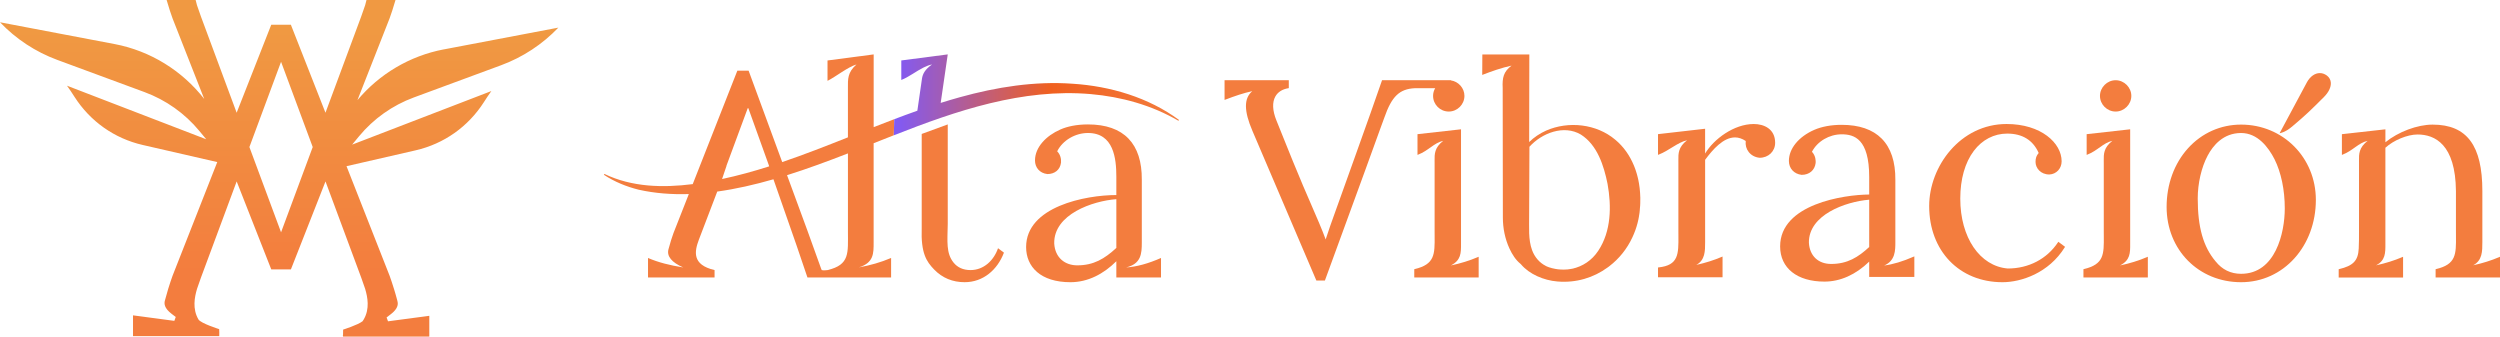
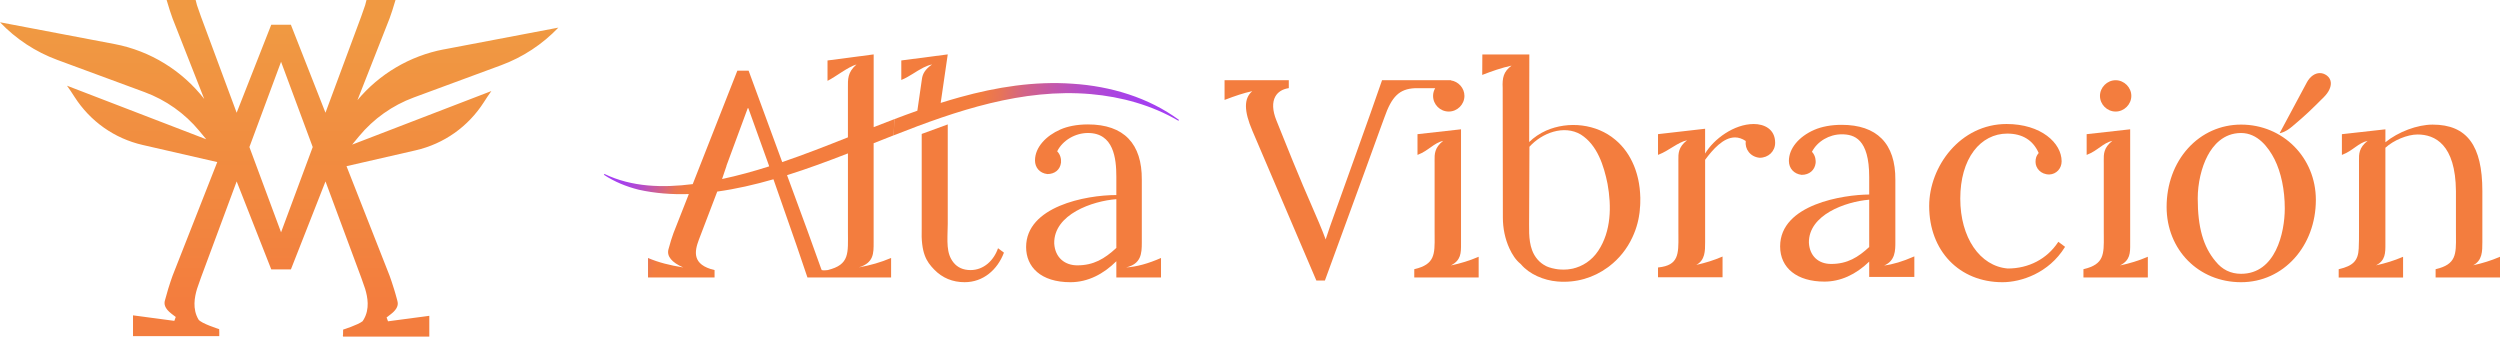
<svg xmlns="http://www.w3.org/2000/svg" width="548.702" height="73.878" viewBox="0 0 548.702 73.878" fill="none">
  <defs>
-     <linearGradient id="markGrad" x1="0" y1="0" x2="0" y2="1">
+     <linearGradient id="markGrad" gradientUnits="userSpaceOnUse" x1="0" y1="0" x2="1" y2="0" gradientTransform="matrix(0 83.0634 -83.1674 0 102.8542 -1.0765)">
      <stop offset="9%" stop-color="#f09942" />
      <stop offset="81%" stop-color="#f37d3e" />
    </linearGradient>
-     <linearGradient id="swooshGrad" x1="0" y1="0" x2="1" y2="0">
-       <stop offset="0%" stop-color="#7f5af8" />
-       <stop offset="55%" stop-color="#f0601f" />
-       <stop offset="100%" stop-color="#f37d3e" />
+     <linearGradient id="aTailGrad" gradientUnits="userSpaceOnUse" x1="0" y1="0" x2="1" y2="0" gradientTransform="matrix(23.0102 9.4408 -9.4526 22.9813 9.4495 0.8955)">
+       <stop offset="9%" stop-color="#a43ff2" />
+       <stop offset="19.68%" stop-color="#a640ed" />
+       <stop offset="29%" stop-color="#ab45df" />
+       <stop offset="38.45%" stop-color="#b54cc9" />
+       <stop offset="46.88%" stop-color="#c357aa" />
+       <stop offset="57.04%" stop-color="#d56581" />
+       <stop offset="67.37%" stop-color="#ea7651" />
+       <stop offset="77.63%" stop-color="#f37d3e" />
+     </linearGradient>
+     <linearGradient id="swooshGrad" gradientUnits="userSpaceOnUse" x1="0" y1="0" x2="1" y2="0" gradientTransform="matrix(-47.5626 -7.8258 7.8355 -47.5028 58.674 41.7685)">
+       <stop offset="9%" stop-color="#a43ff2" />
+       <stop offset="21%" stop-color="#a540ed" />
+       <stop offset="33%" stop-color="#ab44e0" />
+       <stop offset="46%" stop-color="#b44ccb" />
+       <stop offset="59%" stop-color="#c256ad" />
+       <stop offset="73%" stop-color="#d36486" />
+       <stop offset="83.32%" stop-color="#e77457" />
+       <stop offset="93%" stop-color="#f37d3e" />
    </linearGradient>
  </defs>
  <g transform="translate(0.000, 0.000)">
    <path d="M 97.408 10.836 C 89.891 12.266 83.225 16.28 78.448 21.983 L 85.507 4.033 C 85.865 3.029 86.324 1.695 86.807 0 L 80.438 0 C 80.361 0.35 80.267 0.714 80.154 1.104 L 80.143 1.143 L 79.283 3.605 L 71.435 24.741 L 63.842 5.434 L 59.533 5.434 L 51.941 24.741 L 44.084 3.577 L 43.247 1.181 L 43.224 1.106 C 43.111 0.716 43.017 0.352 42.94 0.002 L 36.571 0.002 C 37.053 1.699 37.512 3.031 37.871 4.035 L 44.825 21.718 C 40.012 15.538 33.043 11.172 25.135 9.667 L 0 4.888 C 3.494 8.55 7.803 11.386 12.563 13.142 L 31.737 20.22 C 36.413 21.946 40.565 24.888 43.741 28.727 L 45.265 30.569 L 14.704 18.811 C 15.287 19.614 15.833 20.443 16.35 21.251 C 19.801 26.643 25.118 30.397 31.323 31.818 L 47.685 35.572 L 37.873 60.524 C 37.617 61.245 37.282 62.209 36.919 63.394 C 36.682 64.168 36.432 65.033 36.185 65.986 C 36.02 66.617 35.995 67.606 37.689 68.898 L 38.573 69.572 L 38.264 70.422 L 29.192 69.213 L 29.192 73.775 L 48.122 73.775 C 48.14 73.055 48.14 72.916 48.105 72.238 C 48.105 72.238 44.052 70.964 43.553 70.109 C 42.189 67.775 42.714 65.191 43.228 63.449 L 43.237 63.415 L 43.245 63.394 L 44.097 60.955 L 51.945 39.819 L 59.537 59.124 L 63.849 59.124 L 71.441 39.819 L 79.3 60.985 L 80.137 63.379 L 80.141 63.394 L 80.158 63.449 C 80.672 65.191 81.197 67.775 79.833 70.109 C 79.752 70.245 79.667 70.38 79.575 70.51 C 78.512 71.335 75.311 72.341 75.311 72.341 C 75.281 72.904 75.276 73.095 75.287 73.556 C 75.276 73.56 75.268 73.564 75.257 73.566 C 75.257 73.63 75.259 73.699 75.262 73.775 L 75.291 73.775 C 75.291 73.807 75.291 73.841 75.294 73.878 L 94.224 73.878 L 94.224 69.316 L 85.159 70.522 L 85.123 70.42 L 84.849 69.67 L 85.729 68.998 C 85.889 68.877 86.032 68.757 86.162 68.642 C 86.258 68.555 86.348 68.469 86.431 68.386 C 86.653 68.163 86.822 67.947 86.947 67.747 C 86.973 67.704 86.997 67.664 87.022 67.625 C 87.272 67.182 87.325 66.798 87.298 66.474 C 87.289 66.333 87.261 66.206 87.231 66.088 C 87.231 66.088 87.231 66.088 87.231 66.086 C 87.193 65.937 87.152 65.788 87.114 65.641 C 87.018 65.274 86.918 64.924 86.822 64.585 C 86.783 64.451 86.747 64.317 86.706 64.189 C 86.638 63.95 86.568 63.72 86.499 63.498 C 86.489 63.464 86.478 63.43 86.467 63.396 C 86.104 62.211 85.769 61.247 85.513 60.527 L 76.053 36.474 L 91.227 32.993 C 97.432 31.569 102.749 27.817 106.2 22.426 C 106.716 21.618 107.263 20.787 107.846 19.985 L 77.285 31.744 L 78.809 29.902 C 81.985 26.063 86.136 23.121 90.813 21.394 L 109.986 14.317 C 114.746 12.56 119.055 9.723 122.549 6.063 L 97.415 10.842 L 97.408 10.836 Z M 61.687 50.989 L 54.739 32.275 L 61.687 13.56 L 68.636 32.275 L 61.687 50.989 Z" fill="url(#markGrad)" fill-rule="nonzero" />
  </g>
  <g transform="translate(202.277, 27.306)">
    <path d="M 10.734 31.971 C 9.11 31.971 7.879 31.389 7.033 30.352 C 5.345 28.278 5.666 25.747 5.736 21.857 L 5.736 0 L 0.02 2.092 L 0.02 22.763 C -0.175 28.276 1.059 30.09 2.747 31.843 C 4.564 33.724 6.835 34.63 9.436 34.63 C 13.527 34.63 16.644 31.907 18.07 28.145 L 16.77 27.172 C 15.863 29.831 13.653 31.971 10.731 31.971 L 10.734 31.971 Z" fill="#f37d3e" fill-rule="nonzero" />
  </g>
  <g transform="translate(132.549, 11.940)">
-     <path d="M 63.715 14.221 C 62.209 14.794 60.706 15.376 59.205 15.966 L 59.205 0 L 49.075 1.332 L 49.075 5.806 C 50.894 4.897 53.49 2.787 55.438 2.205 C 53.425 3.955 53.554 5.51 53.554 7.261 L 53.554 18.204 C 48.774 20.104 43.989 21.982 39.132 23.633 L 31.755 3.565 L 29.288 3.565 L 19.492 28.471 C 12.941 29.307 6.139 29.138 0.11 26.235 L 0 26.425 C 2.315 27.962 4.929 29.02 7.627 29.697 C 11.204 30.496 14.894 30.77 18.636 30.65 L 15.262 39.232 C 14.938 40.141 14.547 41.308 14.159 42.8 C 13.769 44.291 14.871 45.654 17.402 46.757 C 14.483 46.3 11.949 45.654 9.678 44.681 L 9.678 48.959 L 24.284 48.959 L 24.284 47.337 C 19.286 46.172 19.869 43.254 20.843 40.659 L 24.873 30.105 C 28.977 29.541 33.111 28.586 37.208 27.408 L 42.268 41.891 L 44.67 48.959 L 49.07 48.959 L 63.031 48.959 L 63.031 44.678 C 60.757 45.651 58.421 46.298 55.952 46.752 C 59.264 45.715 59.197 43.639 59.197 41.239 L 59.197 19.495 C 60.7 18.9 62.176 18.315 63.62 17.75 M 25.929 27.357 L 25.947 27.308 L 25.957 27.275 L 26.913 24.444 L 26.89 24.444 L 27.142 23.766 L 31.564 11.801 L 31.696 11.801 L 35.995 23.766 L 36.239 24.444 L 36.221 24.444 L 36.265 24.575 C 32.865 25.658 29.429 26.607 25.929 27.354 L 25.929 27.357 Z M 49.077 47.34 C 49.077 47.34 48.173 47.458 47.808 47.34 C 47.764 47.258 47.726 47.173 47.692 47.083 L 44.678 38.714 L 40.191 26.51 C 44.747 25.078 49.234 23.409 53.557 21.728 L 53.557 38.842 C 53.557 43.577 54.011 46.169 49.077 47.337 L 49.077 47.34 Z" fill="#f37d3e" fill-rule="nonzero" />
+     <path d="M 63.715 14.221 C 62.209 14.794 60.706 15.376 59.205 15.966 L 59.205 0 L 49.075 1.332 L 49.075 5.806 C 50.894 4.897 53.49 2.787 55.438 2.205 C 53.425 3.955 53.554 5.51 53.554 7.261 L 53.554 18.204 C 48.774 20.104 43.989 21.982 39.132 23.633 L 31.755 3.565 L 29.288 3.565 L 19.492 28.471 C 12.941 29.307 6.139 29.138 0.11 26.235 L 0 26.425 C 2.315 27.962 4.929 29.02 7.627 29.697 C 11.204 30.496 14.894 30.77 18.636 30.65 L 15.262 39.232 C 14.938 40.141 14.547 41.308 14.159 42.8 C 13.769 44.291 14.871 45.654 17.402 46.757 C 14.483 46.3 11.949 45.654 9.678 44.681 L 9.678 48.959 L 24.284 48.959 L 24.284 47.337 C 19.286 46.172 19.869 43.254 20.843 40.659 L 24.873 30.105 C 28.977 29.541 33.111 28.586 37.208 27.408 L 42.268 41.891 L 44.67 48.959 L 49.07 48.959 L 63.031 48.959 L 63.031 44.678 C 60.757 45.651 58.421 46.298 55.952 46.752 C 59.264 45.715 59.197 43.639 59.197 41.239 L 59.197 19.495 C 60.7 18.9 62.176 18.315 63.62 17.75 M 25.929 27.357 L 25.947 27.308 L 25.957 27.275 L 26.913 24.444 L 26.89 24.444 L 27.142 23.766 L 31.564 11.801 L 31.696 11.801 L 35.995 23.766 L 36.239 24.444 L 36.221 24.444 L 36.265 24.575 C 32.865 25.658 29.429 26.607 25.929 27.354 L 25.929 27.357 Z M 49.077 47.34 C 49.077 47.34 48.173 47.458 47.808 47.34 C 47.764 47.258 47.726 47.173 47.692 47.083 L 44.678 38.714 L 40.191 26.51 C 44.747 25.078 49.234 23.409 53.557 21.728 L 53.557 38.842 C 53.557 43.577 54.011 46.169 49.077 47.337 L 49.077 47.34 Z" fill="url(#aTailGrad)" fill-rule="nonzero" />
  </g>
  <g transform="translate(225.212, 27.309)">
    <path d="M 21.951 31.386 C 25.261 30.609 25.392 28.337 25.392 25.94 L 25.392 12.127 C 25.456 4.278 21.496 0 13.574 0 C 11.04 0 9.03 0.454 7.535 1.104 C 4.417 2.466 1.95 4.992 1.95 7.913 C 1.95 9.404 2.922 10.7 4.674 10.895 C 6.232 10.895 7.468 9.989 7.663 8.364 C 7.727 7.587 7.532 6.614 6.818 5.9 C 8.051 3.434 10.842 1.879 13.571 1.879 C 19.219 1.879 19.803 7.456 19.803 11.478 L 19.803 15.499 C 13.049 15.499 0 18.027 0 26.913 C 0 31.26 3.184 34.63 9.739 34.63 C 13.571 34.63 17.012 32.816 19.803 30.026 L 19.803 33.593 L 29.606 33.593 L 29.606 29.312 C 26.816 30.544 24.217 31.26 21.946 31.386 L 21.951 31.386 Z M 19.805 27.105 C 17.207 29.505 14.804 30.929 11.235 30.929 C 8.573 30.929 6.363 29.31 6.17 26.132 C 6.039 19.711 14.612 16.793 19.805 16.405 L 19.805 27.105 Z" fill="#f37d3e" fill-rule="nonzero" />
  </g>
  <g transform="translate(196.176, 11.939)">
    <path d="M 0 17.758 C 13.751 12.337 28.247 7.428 43.205 8.711 C 49.941 9.301 56.597 11.134 62.466 14.568 L 62.589 14.383 C 55.916 9.453 47.525 6.968 39.263 6.439 C 30.914 5.831 22.527 7.173 14.501 9.399 C 13.088 9.789 11.682 10.207 10.287 10.649 C 10.616 8.4 11.574 1.853 11.836 0 L 1.642 1.329 L 1.642 5.61 C 3.256 4.994 4.867 3.706 6.532 2.877 C 7.147 2.569 7.768 2.33 8.398 2.207 C 6.82 3.298 6.327 4.314 6.178 5.346 L 5.165 12.36 C 3.467 12.958 1.776 13.582 0.09 14.224" fill="url(#swooshGrad)" fill-rule="nonzero" />
  </g>
  <g transform="translate(268.766, 17.599)">
    <path d="M 41.867 1.755 L 46.231 1.755 C 45.937 2.257 45.766 2.836 45.766 3.445 C 45.766 5.34 47.311 6.883 49.208 6.883 C 51.105 6.883 52.65 5.31 52.65 3.445 C 52.65 1.739 51.327 0.281 49.673 0.046 L 49.734 0.01 L 41.867 0.003 C 41.867 0.003 41.859 0.003 41.844 0.003 L 41.645 0.003 L 41.645 0.01 C 41.642 0.01 41.637 0.01 41.634 0.01 L 41.645 0.003 L 34.569 0.003 L 32.398 6.212 C 32.317 6.424 32.24 6.638 32.169 6.865 L 32.087 7.1 C 31.262 9.451 30.208 12.394 28.609 16.852 C 27.69 19.418 26.587 22.493 25.238 26.263 C 24.899 27.214 24.59 28.071 24.301 28.871 C 23.5 31.098 22.861 32.865 22.192 34.951 C 21.47 32.947 20.206 30.037 18.87 26.961 C 18.336 25.732 17.785 24.46 17.236 23.177 C 15.63 19.39 14.333 16.166 12.961 12.751 C 12.443 11.466 11.922 10.165 11.376 8.819 C 10.508 6.664 10.431 4.848 11.156 3.563 C 11.7 2.599 12.686 1.974 14.008 1.76 L 14.1 1.744 L 14.1 0 L 0 0 L 0 4.335 L 0.148 4.279 C 2.293 3.461 4.147 2.823 6.082 2.407 C 4.218 4.004 4.236 6.722 6.116 11.122 L 20.149 43.969 L 22.026 43.969 L 22.052 43.898 C 30.274 21.468 33.126 13.567 34.199 10.591 C 34.73 9.122 34.888 8.679 35.069 8.217 C 36.688 3.56 38.376 1.931 41.757 1.76 L 41.862 1.755 L 41.867 1.755 Z" fill="#f37d3e" fill-rule="nonzero" />
  </g>
  <g transform="translate(310.405, 28.379)">
    <path d="M 8.015 29.892 C 10.275 28.736 10.267 27.178 10.26 25.115 L 10.26 0 L 0.707 1.069 L 0.707 5.613 L 0.863 5.554 C 3.102 4.7 4.333 2.966 6.353 2.53 C 4.425 4.037 4.443 5.435 4.461 6.906 C 4.461 7.051 4.463 7.199 4.463 7.35 L 4.463 22.335 C 4.463 22.715 4.466 23.082 4.469 23.434 C 4.502 27.433 4.517 29.637 0.089 30.682 L 0 30.703 L 0 32.523 L 14.133 32.523 L 14.133 27.971 L 13.973 28.04 C 12.149 28.82 10.188 29.43 8.01 29.889 L 8.015 29.892 Z" fill="#f37d3e" fill-rule="nonzero" />
  </g>
  <g transform="translate(325.319, 11.939)">
    <path d="M 34.69 31.332 C 34.675 30.717 34.636 30.115 34.573 29.531 C 34.56 29.419 34.547 29.315 34.534 29.205 C 34.501 28.935 34.463 28.664 34.417 28.394 C 34.412 28.358 34.407 28.325 34.401 28.289 C 34.363 28.068 34.32 27.843 34.274 27.621 C 34.253 27.522 34.233 27.422 34.212 27.328 C 34.182 27.198 34.151 27.065 34.118 26.935 C 34.075 26.754 34.026 26.573 33.978 26.397 C 33.952 26.31 33.929 26.224 33.904 26.14 C 33.855 25.974 33.801 25.808 33.75 25.647 C 33.709 25.515 33.666 25.382 33.62 25.252 C 33.584 25.153 33.549 25.056 33.513 24.959 C 33.449 24.785 33.383 24.612 33.311 24.438 C 33.301 24.416 33.293 24.39 33.28 24.365 C 32.382 22.204 31.041 20.248 29.2 18.726 C 25.074 15.235 18.922 14.574 14.017 16.727 C 12.648 17.341 11.382 18.185 10.304 19.236 C 10.312 17.772 10.338 0.02 10.34 0.01 C 6.913 -0.003 3.464 -0.003 0.027 0.01 C 0.009 1.501 -0.004 3.009 0.001 4.506 C 2.103 3.695 4.235 2.935 6.436 2.463 C 4.669 3.807 4.38 5.12 4.493 7.382 C 4.498 13.671 4.523 29.97 4.531 35.823 C 4.534 38.154 4.998 40.469 5.969 42.589 C 6.556 43.871 7.353 45.131 8.405 45.97 C 8.435 46.001 8.466 46.032 8.497 46.06 C 10.327 48.253 13.54 49.597 16.471 49.839 C 20.633 50.201 24.456 49.003 27.517 46.769 C 27.604 46.707 27.693 46.641 27.78 46.577 C 27.824 46.544 27.862 46.514 27.905 46.48 C 30.022 44.858 31.792 42.701 32.989 40.087 C 33.886 38.167 34.45 36.06 34.618 33.846 C 34.537 34.831 34.376 35.808 34.138 36.766 C 34.394 35.708 34.565 34.594 34.641 33.433 C 34.641 33.398 34.647 33.362 34.649 33.329 C 34.649 33.344 34.649 33.362 34.649 33.38 C 34.654 33.329 34.659 33.275 34.662 33.224 C 34.662 33.209 34.662 33.194 34.662 33.178 C 34.67 33.058 34.675 32.939 34.68 32.816 L 34.68 32.791 C 34.685 32.663 34.69 32.536 34.693 32.406 C 34.69 32.505 34.69 32.602 34.685 32.701 C 34.721 31.885 34.705 31.062 34.641 30.24 C 34.67 30.605 34.682 30.972 34.69 31.337 L 34.69 31.332 Z M 25.464 43.106 C 24.075 45.218 22.004 46.567 19.722 47.047 C 20.151 46.965 20.572 46.85 20.973 46.707 C 20.334 46.939 19.663 47.095 18.958 47.174 C 19.139 47.151 19.321 47.123 19.499 47.09 C 19.234 47.136 18.968 47.172 18.7 47.197 C 18.43 47.22 18.161 47.233 17.886 47.233 C 17.441 47.233 17 47.21 16.565 47.161 C 15.805 47.059 15.044 46.868 14.295 46.577 C 14.74 46.763 15.202 46.911 15.682 47.018 C 14.967 46.868 14.28 46.628 13.652 46.274 C 13.754 46.33 13.859 46.378 13.963 46.427 C 12.551 45.736 11.484 44.445 10.945 42.971 C 10.077 40.656 10.325 37.883 10.297 35.448 C 10.297 32.191 10.345 23.648 10.363 20.274 C 13.075 17.262 17.924 15.377 21.662 17.601 C 25.268 19.902 26.703 24.428 27.507 28.417 C 28.396 33.324 28.317 38.819 25.467 43.101 L 25.464 43.106 Z" fill="#f37d3e" fill-rule="nonzero" />
  </g>
  <g transform="translate(390.704, 27.398)">
    <path d="M 22.81 30.886 C 25.29 29.841 25.29 27.576 25.29 25.719 L 25.29 12.086 C 25.323 8.11 24.312 5.057 22.284 3.017 C 20.298 1.015 17.346 0 13.51 0 C 11.235 0 9.157 0.38 7.505 1.097 C 4.063 2.601 1.925 5.215 1.925 7.921 C 1.925 9.563 3.049 10.793 4.732 10.979 C 6.402 10.979 7.604 9.959 7.793 8.378 C 7.831 7.929 7.824 6.802 6.984 5.914 C 8.171 3.619 10.783 2.081 13.51 2.081 C 16.238 2.081 19.549 3.05 19.549 11.44 L 19.549 15.296 C 14.001 15.325 0 17.406 0 26.676 C 0 31.445 3.728 34.408 9.729 34.408 C 13.204 34.408 16.595 32.893 19.549 30.022 L 19.549 33.383 L 29.457 33.383 L 29.457 28.869 L 29.296 28.94 C 26.942 29.978 24.766 30.631 22.81 30.881 L 22.81 30.886 Z M 19.549 26.821 C 17.129 29.05 14.777 30.534 11.202 30.534 C 8.363 30.534 6.491 28.759 6.317 25.908 C 6.192 19.782 14.315 16.86 19.549 16.431 L 19.549 26.821 Z" fill="#f37d3e" fill-rule="nonzero" />
  </g>
  <g transform="translate(423.417, 27.217)">
    <path d="M 28.28 25.954 C 25.856 29.616 21.837 31.715 17.261 31.715 C 11.118 31.21 6.825 24.908 6.825 16.393 C 6.825 12.109 7.854 8.477 9.8 5.894 C 11.641 3.45 14.241 2.104 17.121 2.104 C 20.456 2.104 22.782 3.535 24.036 6.36 C 23.533 6.944 23.344 7.482 23.344 8.319 C 23.344 9.678 24.475 11.081 26.375 11.081 C 27.912 11.015 29.071 9.77 29.071 8.189 C 29.071 4.165 24.554 0 16.993 0 C 6.828 0 0 9.311 0 18.007 C 0 27.849 6.616 34.722 16.089 34.722 C 20.206 34.722 26.257 32.712 29.768 27.046 L 29.825 26.956 L 28.349 25.852 L 28.282 25.954 L 28.28 25.954 Z" fill="#f37d3e" fill-rule="nonzero" />
  </g>
  <g transform="translate(460.902, 17.608)">
    <path d="M 3.442 6.875 C 5.309 6.875 6.884 5.302 6.884 3.438 C 6.884 1.574 5.309 0 3.442 0 C 1.575 0 0 1.574 0 3.438 C 0 5.302 1.545 6.875 3.442 6.875 Z" fill="#f37d3e" fill-rule="nonzero" />
  </g>
  <g transform="translate(457.276, 28.379)">
    <path d="M 8.013 29.892 C 10.273 28.736 10.267 27.178 10.257 25.115 L 10.257 0 L 0.705 1.069 L 0.705 5.613 L 0.861 5.554 C 3.1 4.7 4.331 2.966 6.35 2.53 C 4.423 4.037 4.44 5.435 4.458 6.906 C 4.458 7.051 4.463 7.199 4.463 7.35 L 4.463 22.335 C 4.463 22.715 4.466 23.082 4.469 23.434 C 4.502 27.433 4.52 29.637 0.089 30.682 L 0 30.703 L 0 32.523 L 14.133 32.523 L 14.133 27.971 L 13.973 28.04 C 12.149 28.82 10.188 29.43 8.008 29.889 L 8.013 29.892 Z" fill="#f37d3e" fill-rule="nonzero" />
  </g>
  <g transform="translate(500.322, 16.042)">
    <path d="M 10.385 0.538 C 9.864 0.166 9.384 0 8.83 0 C 7.755 0 6.7 0.747 6.013 1.997 L 0 13.215 L 0.258 13.144 C 1.481 12.805 2.227 12.175 3.018 11.507 C 5.932 9.051 6.971 8.01 9.752 5.236 C 10.771 4.218 11.317 3.081 11.253 2.112 C 11.21 1.482 10.911 0.938 10.385 0.538 Z" fill="#f37d3e" fill-rule="nonzero" />
  </g>
  <g transform="translate(475.529, 27.347)">
    <path d="M 16.347 0 C 11.869 0 7.732 1.844 4.701 5.19 C 1.67 8.538 0 13.113 0 18.071 C 0 27.489 7.027 34.592 16.347 34.592 C 25.667 34.592 32.758 26.655 32.758 16.521 C 32.758 7.258 25.55 0 16.347 0 Z M 16.347 32.748 C 14.072 32.748 12.188 31.827 10.748 30.014 C 8.038 26.798 6.831 22.539 6.831 16.199 C 6.831 12.899 7.637 9.4 8.991 6.84 C 10.193 4.562 12.448 1.846 16.35 1.846 C 19.981 1.846 22.343 4.973 23.683 7.595 C 25.136 10.494 25.936 14.33 25.936 18.395 C 25.936 23.725 23.916 32.748 16.35 32.748 L 16.347 32.748 Z" fill="#f37d3e" fill-rule="nonzero" />
  </g>
  <g transform="translate(513.296, 27.350)">
    <path d="M 35.251 29.073 C 33.494 29.825 31.612 30.417 29.531 30.871 C 31.533 29.787 31.533 27.821 31.533 25.755 L 31.533 14.582 C 31.533 9.548 30.68 5.947 28.923 3.575 C 27.143 1.171 24.426 0 20.617 0 C 17.277 0 13.056 1.584 10.255 3.874 L 10.255 1.033 L 0.705 2.101 L 0.705 6.646 L 0.861 6.587 C 3.1 5.733 4.331 3.999 6.35 3.563 C 4.423 5.07 4.44 6.467 4.458 7.939 C 4.458 8.084 4.461 8.232 4.461 8.383 L 4.461 23.368 C 4.461 24.727 4.461 26.013 4.397 27.237 C 4.262 29.861 3.174 30.991 0.089 31.718 L 0 31.738 L 0 33.559 L 14.133 33.559 L 14.133 29.007 L 13.973 29.075 C 12.2 29.833 10.301 30.43 8.194 30.886 C 10.267 29.825 10.262 28.173 10.252 26.158 L 10.252 5.075 C 12.068 3.415 15.094 2.168 17.315 2.168 C 21.107 2.168 25.647 4.323 25.736 14.582 L 25.736 23.365 C 25.736 23.745 25.739 24.113 25.741 24.465 C 25.775 28.463 25.79 30.667 21.362 31.712 L 21.273 31.733 L 21.273 33.554 L 35.406 33.554 L 35.406 29.002 L 35.246 29.07 L 35.251 29.073 Z" fill="#f37d3e" fill-rule="nonzero" />
  </g>
  <g transform="translate(363.900, 27.217)">
    <path d="M 20.992 0.003 C 16.702 0.003 12.234 3.3 10.339 6.488 L 10.339 1.041 L 0 2.224 L 0 6.773 L 0.153 6.715 C 2.403 5.855 4.349 4.001 6.379 3.565 C 4.435 5.08 4.453 6.483 4.471 7.959 C 4.471 8.107 4.474 8.255 4.474 8.403 L 4.474 23.429 C 4.474 23.796 4.476 24.156 4.479 24.503 C 4.512 28.56 4.532 31.011 0.1 31.478 L 0 31.488 L 0 33.643 L 14.167 33.643 L 14.167 29.086 L 14.011 29.152 C 12.285 29.892 10.439 30.476 8.401 30.927 C 10.344 29.871 10.342 27.887 10.342 25.959 L 10.342 7.855 C 12.047 5.562 14.333 2.943 16.909 2.943 C 17.683 2.943 18.492 3.213 19.253 3.726 C 19.148 4.613 19.378 5.47 19.909 6.146 C 20.471 6.863 21.314 7.312 22.292 7.411 C 24.24 7.411 25.711 5.998 25.711 4.126 C 25.711 1.084 23.275 0 20.995 0 L 20.992 0.003 Z" fill="#f37d3e" fill-rule="nonzero" />
  </g>
</svg>
